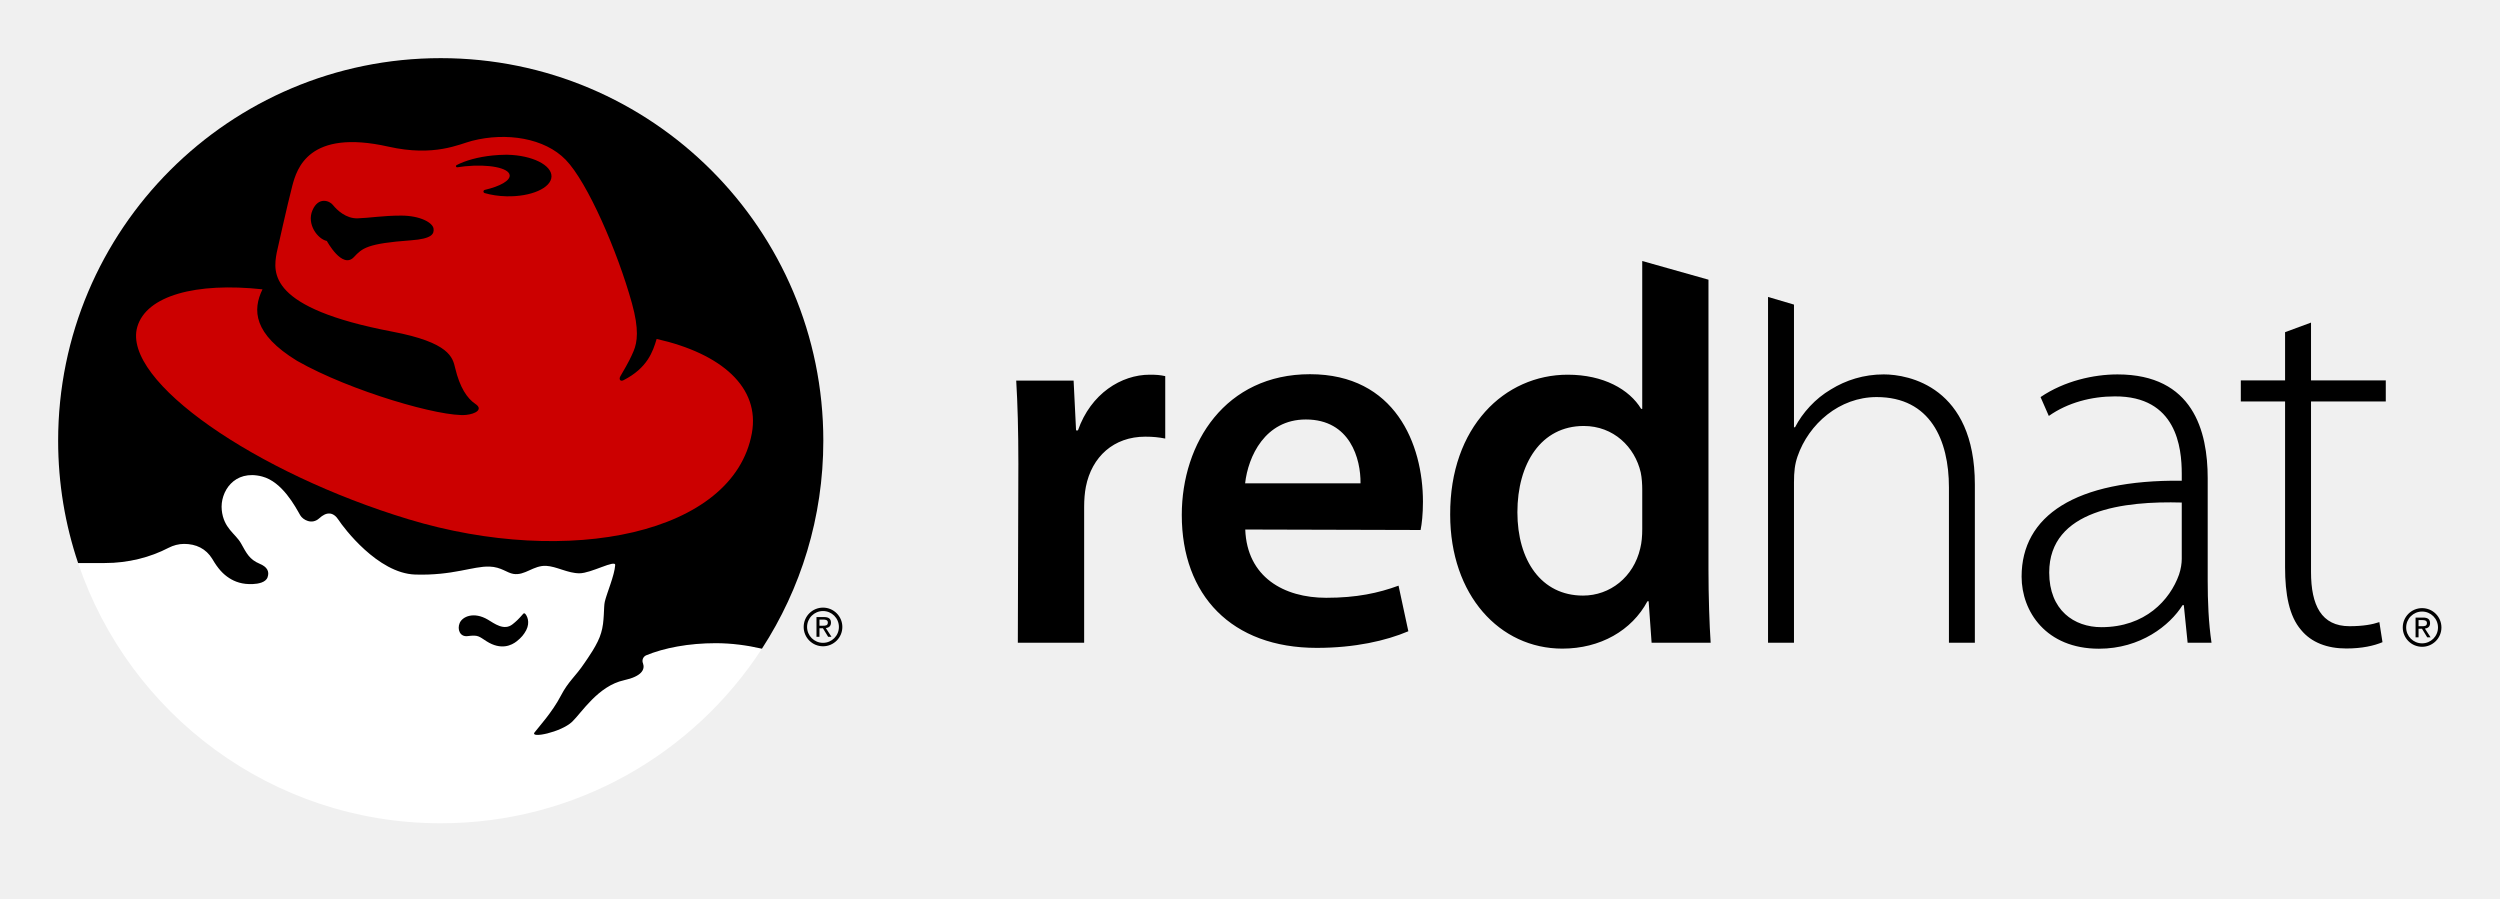
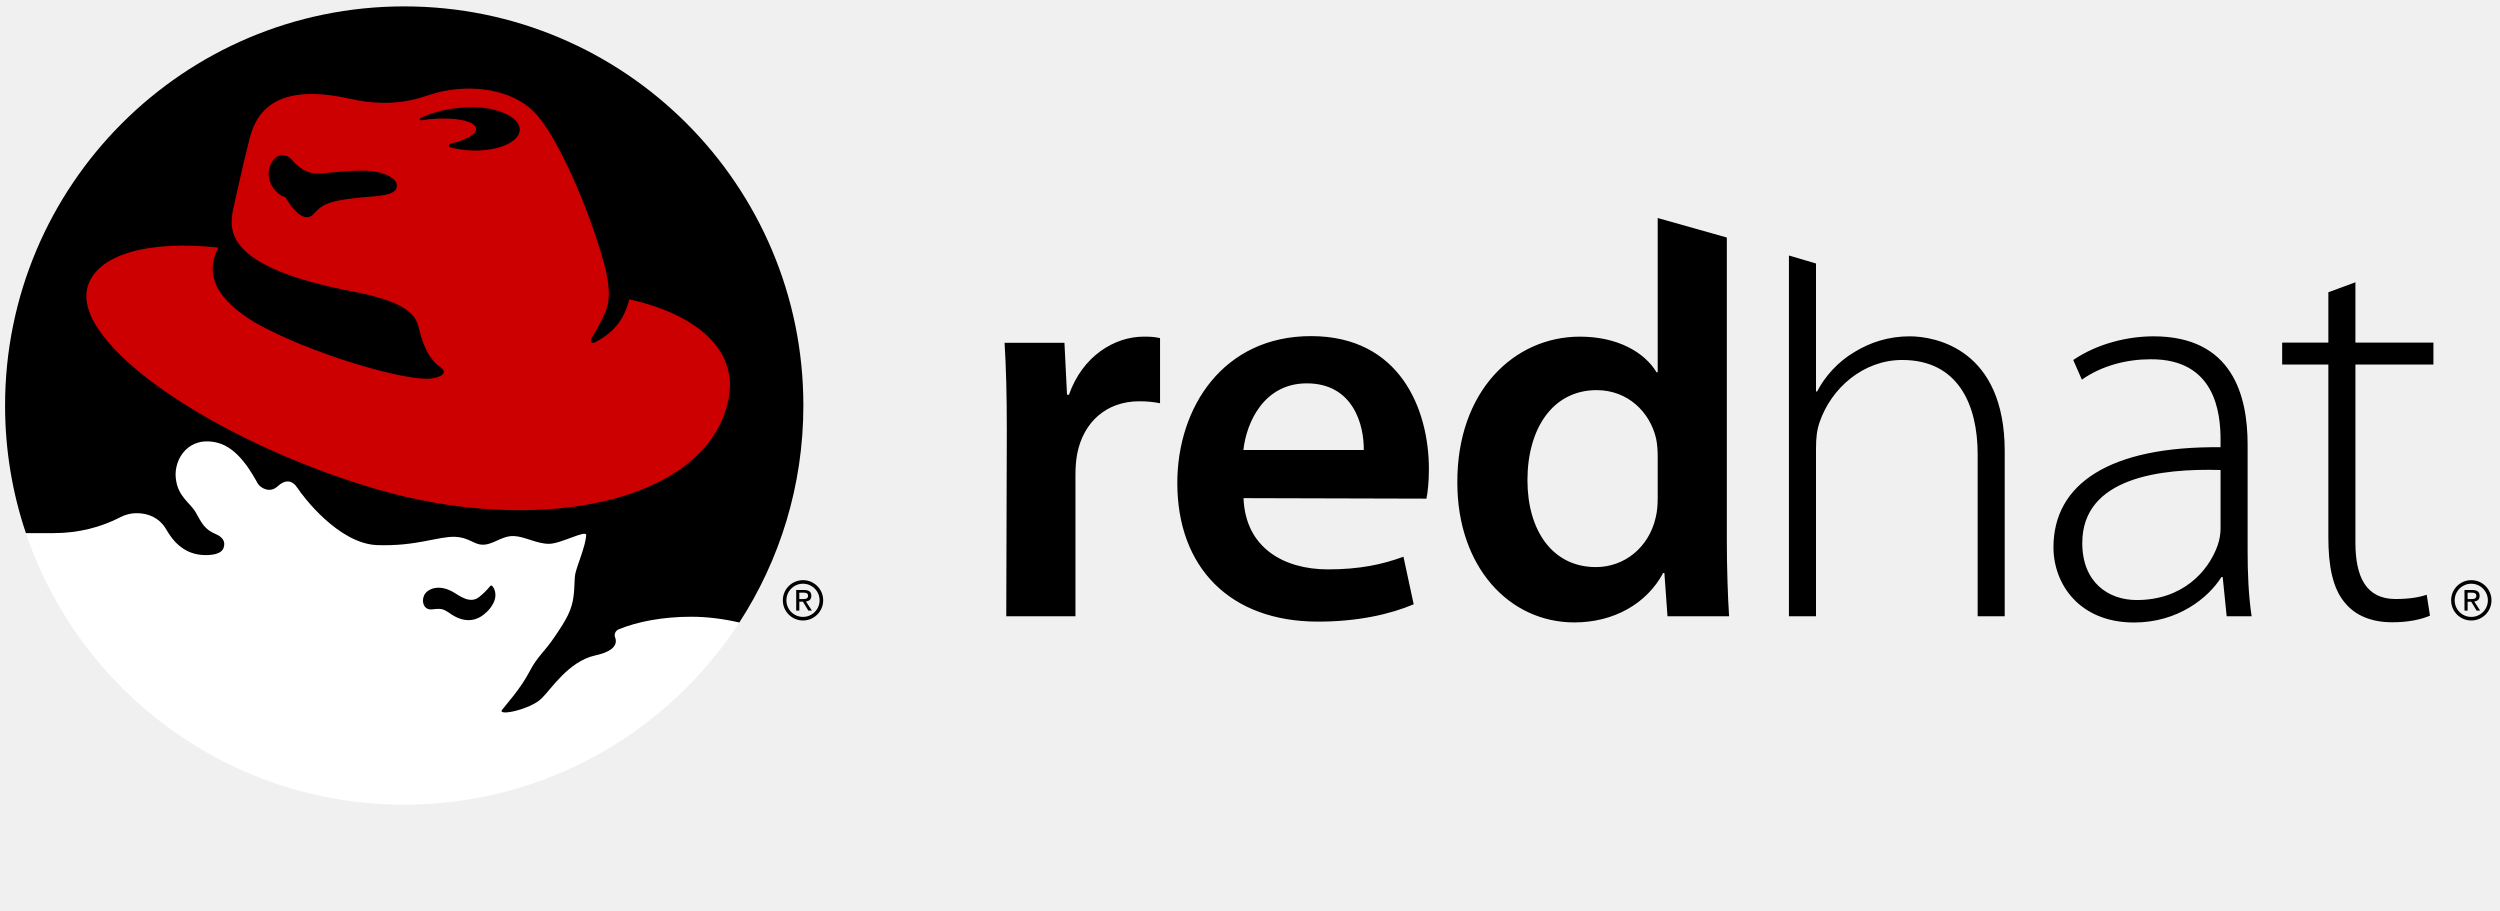
- <svg xmlns="http://www.w3.org/2000/svg" xmlns:xlink="http://www.w3.org/1999/xlink" id="svg3466" preserveAspectRatio="xMidYMid meet" viewBox="0 0 473 170">
-   <path d="m 144.159,122.729 c -2.791,-0.64 -5.75,-1.044 -8.743,-1.044 -5.12,0 -9.779,0.886 -13.215,2.318 -0.378,0.187 -0.648,0.584 -0.648,1.033 0,0.166 0.04,0.331 0.104,0.473 0.406,1.175 -0.261,2.451 -3.587,3.183 -4.931,1.083 -8.043,6.172 -9.823,7.861 -2.092,1.987 -8,3.205 -7.111,2.021 0.696,-0.923 3.353,-3.811 4.971,-6.931 1.447,-2.79 2.734,-3.583 4.509,-6.245 0.519,-0.779 2.537,-3.52 3.125,-5.691 0.658,-2.115 0.436,-4.775 0.689,-5.867 0.363,-1.58 1.852,-5.002 1.964,-6.935 0.06,-1.094 -4.565,1.56 -6.762,1.56 -2.197,0 -4.335,-1.317 -6.298,-1.411 -2.429,-0.113 -3.99,1.876 -6.188,1.527 -1.254,-0.201 -2.312,-1.308 -4.504,-1.388 -3.123,-0.115 -6.937,1.737 -14.104,1.505 -7.049,-0.23 -13.56,-8.91 -14.448,-10.29 -1.042,-1.618 -2.314,-1.618 -3.699,-0.345 -1.388,1.27 -3.097,0.271 -3.585,-0.582 -0.925,-1.616 -3.396,-6.343 -7.225,-7.337 -5.295,-1.372 -7.976,2.931 -7.627,6.356 0.353,3.476 2.6,4.451 3.641,6.298 1.04,1.849 1.572,3.039 3.53,3.857 1.387,0.582 1.904,1.435 1.491,2.575 -0.363,0.992 -1.807,1.219 -2.755,1.266 -2.017,0.1 -3.431,-0.452 -4.463,-1.109 -1.198,-0.768 -2.175,-1.829 -3.221,-3.63 -1.211,-1.99 -3.119,-2.857 -5.342,-2.857 -1.058,0 -2.05,0.279 -2.931,0.733 -3.483,1.815 -7.628,2.887 -12.091,2.887 l -5.034,0 c 9.652,28.629 36.722,49.244 68.609,49.244 25.471,0 47.87,-13.151 60.771,-33.04 z" id="shadowman-face" style="fill: #ffffff;" />
-   <path d="m 159.372,118.621 c 0,2.015 -1.639,3.656 -3.658,3.656 -2.019,0 -3.66,-1.641 -3.66,-3.656 0,-2.021 1.641,-3.66 3.66,-3.66 2.019,0 3.658,1.639 3.658,3.66 z m -3.659,-3.013 c -1.664,0 -3.013,1.349 -3.013,3.015 0,1.659 1.349,3.001 3.013,3.001 1.66,0 3.008,-1.342 3.008,-3.001 0,-1.667 -1.347,-3.015 -3.008,-3.015 z m -0.67,3.257 h 0.652 l 0.986,1.617 h 0.634 l -1.067,-1.648 c 0.553,-0.07 0.972,-0.357 0.972,-1.022 0,-0.742 -0.437,-1.064 -1.318,-1.064 h -1.423 v 3.733 h 0.564 v -1.616 z m 0,-0.48 v -1.159 h 0.771 c 0.392,0 0.814,0.09 0.814,0.549 0,0.572 -0.424,0.61 -0.907,0.61 h -0.678 z" id="registered" style="fill: #000000;" />
-   <use height="1052.36" id="use23721" style="fill: {{ foreground }};" transform="translate(302.547,0.09637)" width="744.094" x="0" xlink:href="#registered" y="0" />
-   <path d="m 437.244,61.034 v 10.938 h 14.146 v 3.982 h -14.146 v 32.259 c 0,6.311 1.958,10.265 7.29,10.265 2.557,0 4.367,-0.336 5.639,-0.777 l 0.594,3.8 c -1.601,0.673 -3.853,1.193 -6.85,1.193 -3.622,0 -6.625,-1.14 -8.564,-3.519 -2.247,-2.607 -3.017,-6.772 -3.017,-11.836 V 75.953 h -8.375 v -3.982 h 8.375 v -9.126 l 4.908,-1.811 z m -19.548,48.784 c 0,3.925 0.159,7.988 0.723,11.789 h -4.52 l -0.722,-7.112 h -0.233 c -2.404,3.825 -7.935,8.242 -15.824,8.242 -9.987,0 -14.634,-7.024 -14.634,-13.642 0,-11.456 10.112,-18.358 30.302,-18.144 v -1.327 c 0,-4.91 -0.954,-14.702 -12.693,-14.626 -4.343,0 -8.869,1.163 -12.459,3.699 l -1.563,-3.57 c 4.535,-3.073 10.072,-4.288 14.561,-4.288 14.321,0 17.062,10.751 17.062,19.621 v 19.358 z M 412.788,95.08 c -10.808,-0.311 -25.077,1.326 -25.077,13.242 0,7.132 4.707,10.339 9.878,10.339 8.27,0 12.973,-5.121 14.686,-9.953 0.357,-1.058 0.513,-2.123 0.513,-2.973 V 95.08 z M 356.402,70.836 c -3.776,0 -7.159,1.089 -10.002,2.844 -2.951,1.729 -5.352,4.396 -6.779,7.159 h -0.2 v -23.21 l -4.909,-1.45 v 65.428 h 4.909 V 91.255 c 0,-2.017 0.16,-3.416 0.668,-4.89 2.121,-6.174 7.938,-11.24 14.97,-11.24 10.16,0 13.679,8.148 13.679,17.085 v 29.397 h 4.905 V 91.669 c 0,-18.485 -12.537,-20.833 -17.241,-20.833 z m -45.689,29.267 c 0,1.315 -0.1,2.539 -0.381,3.658 -1.262,5.426 -5.7,8.924 -10.829,8.924 -7.895,0 -12.412,-6.656 -12.412,-15.768 0,-9.202 4.477,-16.322 12.556,-16.322 5.637,0 9.675,3.975 10.782,8.805 0.215,1.016 0.284,2.269 0.284,3.271 v 7.432 z m 12.532,-47.186 -12.534,-3.536 v 27.972 h -0.207 c -2.218,-3.664 -7.108,-6.46 -13.896,-6.46 -11.927,0 -22.309,9.868 -22.234,26.483 0,15.243 9.38,25.344 21.222,25.344 7.156,0 13.139,-3.411 16.103,-8.966 h 0.222 l 0.562,7.853 h 11.173 c -0.231,-3.371 -0.413,-8.833 -0.413,-13.909 V 52.917 z m -87.644,47.268 c 0.332,8.986 7.287,12.917 15.318,12.917 5.766,0 9.893,-0.903 13.685,-2.295 l 1.855,8.627 c -4.242,1.801 -10.132,3.144 -17.328,3.144 -16.105,0 -25.538,-9.944 -25.538,-25.139 0,-13.687 8.302,-26.639 24.255,-26.639 16.125,0 21.374,13.263 21.374,24.118 0,2.33 -0.209,4.201 -0.446,5.357 l -33.175,-0.09 z M 257.41,91.45 c 0.06,-4.596 -1.942,-12.084 -10.341,-12.084 -7.722,0 -10.929,7.003 -11.493,12.084 h 21.834 z m -64.735,-3.498 c 0,-6.639 -0.144,-11.522 -0.407,-15.939 h 10.858 l 0.465,9.42 h 0.355 c 2.442,-6.982 8.224,-10.54 13.576,-10.54 1.226,0 1.938,0.05 2.942,0.27 v 11.812 c -1.173,-0.231 -2.271,-0.357 -3.778,-0.357 -5.976,0 -10.122,3.801 -11.242,9.486 -0.212,1.106 -0.323,2.432 -0.323,3.783 v 25.719 h -12.548 l 0.1,-33.654 z" id="path8455" style="fill: #000;" />
-   <path d="m 99.332,116.093 c 0.372,0.362 1.013,1.587 0.229,3.135 -0.44,0.822 -0.914,1.399 -1.76,2.075 -1.018,0.818 -3.01,1.758 -5.739,0.03 -1.466,-0.931 -1.555,-1.244 -3.583,-0.982 -1.447,0.191 -2.023,-1.27 -1.504,-2.487 0.522,-1.21 2.661,-2.192 5.319,-0.633 1.197,0.701 3.061,2.188 4.694,0.872 0.676,-0.543 1.081,-0.903 2.021,-1.992 0.04,-0.04 0.103,-0.07 0.168,-0.07 0.06,0 0.113,0.02 0.155,0.06 z m 44.827,6.64 c -2.791,-0.644 -5.75,-1.044 -8.743,-1.044 -5.12,0 -9.779,0.888 -13.215,2.316 -0.379,0.19 -0.648,0.585 -0.648,1.035 0,0.163 0.04,0.333 0.104,0.47 0.406,1.178 -0.261,2.456 -3.587,3.186 -4.931,1.082 -8.043,6.169 -9.823,7.861 -2.092,1.984 -8,3.207 -7.111,2.023 0.696,-0.926 3.353,-3.813 4.971,-6.935 1.447,-2.787 2.734,-3.582 4.509,-6.241 0.519,-0.782 2.537,-3.524 3.125,-5.692 0.658,-2.119 0.436,-4.774 0.689,-5.87 0.363,-1.576 1.852,-5 1.964,-6.932 0.06,-1.092 -4.565,1.556 -6.762,1.556 -2.197,0 -4.335,-1.312 -6.298,-1.407 -2.429,-0.117 -3.99,1.872 -6.188,1.525 -1.254,-0.201 -2.312,-1.305 -4.504,-1.388 -3.123,-0.116 -6.937,1.735 -14.104,1.505 -7.049,-0.226 -13.56,-8.906 -14.448,-10.287 -1.042,-1.621 -2.314,-1.621 -3.699,-0.346 -1.388,1.267 -3.097,0.27 -3.585,-0.582 -0.925,-1.617 -3.396,-6.347 -7.225,-7.337 -5.295,-1.375 -7.976,2.931 -7.627,6.354 0.353,3.475 2.6,4.45 3.641,6.297 1.04,1.85 1.572,3.046 3.53,3.864 1.387,0.575 1.904,1.433 1.491,2.572 -0.363,0.991 -1.807,1.219 -2.755,1.266 -2.017,0.1 -3.431,-0.452 -4.463,-1.113 -1.198,-0.762 -2.175,-1.824 -3.221,-3.628 -1.211,-1.989 -3.119,-2.855 -5.342,-2.855 -1.058,0 -2.05,0.281 -2.931,0.733 -3.483,1.811 -7.628,2.887 -12.091,2.887 H 14.778 C 12.328,99.262 11,91.48 11,83.387 11,43.407 43.41,11 83.388,11 c 39.979,0 72.385,32.407 72.385,72.387 0,14.507 -4.266,28.015 -11.614,39.346 z" fill="#000" id="path23724" />
-   <path d="m 77.755,45.468 c -8.361,0.604 -9.228,1.507 -10.795,3.175 -2.209,2.352 -5.118,-3.051 -5.118,-3.051 -1.745,-0.368 -3.861,-3.183 -2.721,-5.811 1.125,-2.6 3.203,-1.82 3.853,-1.011 0.792,0.986 2.483,2.599 4.678,2.54 2.194,-0.06 4.726,-0.518 8.257,-0.518 3.579,0 5.985,1.336 6.12,2.485 0.116,0.978 -0.289,1.902 -4.274,2.191 z M 86.54,31.652 c -0.02,0 -0.03,10e-4 -0.04,10e-4 -0.129,0 -0.234,-0.1 -0.234,-0.219 0,-0.09 0.05,-0.164 0.132,-0.2 1.623,-0.854 4.04,-1.537 6.808,-1.819 0.831,-0.08 1.643,-0.129 2.424,-0.134 0.137,0 0.274,0 0.413,0 4.64,0.105 8.353,1.949 8.299,4.118 -0.06,2.171 -3.859,3.845 -8.5,3.742 -1.501,-0.03 -2.911,-0.254 -4.125,-0.604 -0.143,-0.04 -0.247,-0.159 -0.247,-0.304 0,-0.145 0.106,-0.269 0.25,-0.306 2.895,-0.67 4.849,-1.764 4.711,-2.798 -0.182,-1.371 -3.967,-2.118 -8.457,-1.667 -0.493,0.05 -0.971,0.115 -1.435,0.188 z m 37.697,32.474 c -0.717,2.406 -1.732,5.481 -6.259,7.804 -0.66,0.338 -0.911,-0.216 -0.607,-0.737 1.711,-2.909 2.015,-3.637 2.512,-4.784 0.695,-1.678 1.06,-4.066 -0.324,-9.043 -2.722,-9.798 -8.401,-22.892 -12.53,-27.14 -3.983,-4.101 -11.201,-5.252 -17.726,-3.58 -2.403,0.616 -7.103,3.061 -15.821,1.098 -15.088,-3.398 -17.325,4.157 -18.188,7.447 -0.868,3.292 -2.946,12.646 -2.946,12.646 -0.693,3.811 -1.601,10.435 21.827,14.898 10.914,2.077 11.469,4.898 11.95,6.926 0.868,3.636 2.251,5.717 3.812,6.758 1.558,1.041 0,1.902 -1.731,2.078 C 83.558,78.98 66.379,74.053 56.216,68.278 47.9,63.197 47.762,58.621 49.665,54.74 37.106,53.381 27.678,55.917 25.97,61.863 c -2.933,10.204 22.435,27.635 51.322,36.383 30.315,9.178 61.494,2.769 64.961,-16.285 1.572,-8.657 -5.72,-15.061 -18.016,-17.835 z" id="path23726" style="fill: #cc0000;" />
+ <svg class="redhat-logo" width="100%" height="120" viewBox="0 0 494 180">
+   <path class="logotext logotype" style="fill:black" d="M488.326 115.346c-1.816 0-3.281 1.469-3.281 3.284 0 1.809 1.465 3.271 3.281 3.271 1.81 0 3.277-1.461 3.277-3.271 0-1.815-1.468-3.284-3.277-3.284zm3.989 3.281c0 2.197-1.788 3.983-3.989 3.983-2.196 0-3.986-1.786-3.986-3.983 0-2.201 1.79-3.987 3.986-3.987 2.201 0 3.989 1.786 3.989 3.987m-4.716-.255v-1.262h.838c.424 0 .887.095.887.596 0 .626-.464.666-.989.666h-.736zm0 .525h.711l1.071 1.76h.693l-1.16-1.796c.604-.073 1.059-.388 1.059-1.113 0-.809-.481-1.158-1.439-1.158h-1.552v4.067h.618v-1.76m-22.172-63.12v11.917h15.415v4.338h-15.415v35.149c0 6.877 2.135 11.185 7.944 11.185 2.788 0 4.759-.366 6.145-.847l.647 4.142c-1.746.732-4.199 1.3-7.464 1.3-3.946 0-7.219-1.243-9.331-3.835-2.449-2.841-3.286-7.38-3.286-12.897v-34.197h-9.126v-4.338h9.126v-9.944l5.345-1.973m-26.645 37.095c-11.776-.339-27.325 1.445-27.325 14.429 0 7.771 5.13 11.265 10.764 11.265 9.011 0 14.135-5.58 16.001-10.843.389-1.154.56-2.313.56-3.24v-11.61zm5.346 16.059c0 4.276.172 8.704.789 12.845h-4.928l-.785-7.749h-.255c-2.619 4.167-8.645 8.979-17.241 8.979-10.881 0-15.944-7.652-15.944-14.863 0-12.483 11.018-20.002 33.017-19.77v-1.445c0-5.35-1.04-16.02-13.832-15.936-4.732 0-9.662 1.266-13.575 4.029l-1.702-3.89c4.94-3.349 10.974-4.673 15.865-4.673 15.605 0 18.591 11.715 18.591 21.378v21.095m-66.784-42.473c-4.115 0-7.801 1.187-10.899 3.098-3.215 1.883-5.831 4.79-7.388 7.8h-.216v-25.289l-5.35-1.58v71.289h5.35v-33.071c0-2.197.168-3.721.728-5.327 2.311-6.727 8.65-12.247 16.311-12.247 11.071 0 14.904 8.878 14.904 18.616v32.03h5.346v-32.62c0-20.142-13.66-22.699-18.786-22.699m-36.127-19.525l-13.656-3.852v30.478h-.225c-2.416-3.992-7.745-7.039-15.141-7.039-12.994 0-24.308 10.752-24.226 28.857 0 16.609 10.22 27.613 23.124 27.613 7.799 0 14.316-3.716 17.545-9.769h.244l.613 8.556h12.174c-.251-3.673-.45-9.624-.45-15.155v-59.689zm-13.656 51.413c0 1.432-.101 2.766-.414 3.986-1.376 5.913-6.211 9.724-11.799 9.724-8.602 0-13.526-7.252-13.526-17.18 0-10.026 4.88-17.785 13.681-17.785 6.144 0 10.541 4.331 11.75 9.594.233 1.107.307 2.472.307 3.564v8.097m-58.078-9.429c.063-5.007-2.116-13.166-11.268-13.166-8.412 0-11.909 7.631-12.521 13.166h23.789zm-23.762 9.518c.361 9.791 7.94 14.075 16.69 14.075 6.282 0 10.78-.984 14.911-2.502l2.021 9.399c-4.621 1.963-11.04 3.427-18.883 3.427-17.546 0-27.824-10.835-27.824-27.392 0-14.913 9.046-29.026 26.426-29.026 17.57 0 23.289 14.451 23.289 26.279 0 2.539-.226 4.578-.486 5.837l-36.145-.099m-46.773-13.329c0-7.234-.15-12.554-.443-17.366h11.831l.506 10.264h.388c2.659-7.607 8.96-11.484 14.793-11.484 1.334 0 2.111.05 3.204.295v12.87c-1.278-.251-2.473-.388-4.116-.388-6.51 0-11.027 4.142-12.248 10.335-.23 1.204-.354 2.65-.354 4.122v28.022h-13.671l.11-36.67m-40.274 30.239c-1.816 0-3.281 1.469-3.281 3.284 0 1.809 1.465 3.271 3.281 3.271 1.81 0 3.277-1.461 3.277-3.271 0-1.815-1.468-3.284-3.277-3.284zm3.989 3.281c0 2.197-1.788 3.983-3.989 3.983-2.196 0-3.986-1.786-3.986-3.983 0-2.201 1.79-3.987 3.986-3.987 2.201 0 3.989 1.786 3.989 3.987m-4.716-.255v-1.262h.838c.424 0 .887.095.887.596 0 .626-.464.666-.989.666h-.736zm0 .525h.711l1.071 1.76h.693l-1.16-1.796c.604-.073 1.059-.388 1.059-1.113 0-.809-.481-1.158-1.439-1.158h-1.552v4.067h.618v-1.76" />
+   <path class="face" style="fill:white" d="M146.083 123.002c-3.04-.697-6.264-1.138-9.526-1.138-5.579 0-10.655.965-14.398 2.527-.413.204-.706.636-.706 1.125 0 .181.045.361.113.515.443 1.281-.284 2.671-3.908 3.469-5.372 1.181-8.764 6.725-10.704 8.565-2.279 2.165-8.716 3.493-7.747 2.203.758-1.006 3.654-4.154 5.416-7.553 1.576-3.04 2.979-3.904 4.912-6.805.566-.848 2.765-3.837 3.405-6.201.718-2.305.476-5.203.751-6.393.396-1.721 2.018-5.451 2.14-7.556.071-1.193-4.974 1.7-7.367 1.7-2.392 0-4.724-1.436-6.862-1.538-2.647-.122-4.347 2.043-6.742 1.664-1.366-.219-2.518-1.425-4.908-1.513-3.402-.124-7.56 1.892-15.368 1.641-7.68-.251-14.775-9.708-15.743-11.212-1.135-1.763-2.521-1.763-4.03-.375-1.513 1.384-3.375.295-3.905-.635-1.007-1.76-3.701-6.912-7.873-7.993-5.769-1.495-8.69 3.193-8.31 6.925.385 3.788 2.833 4.85 3.967 6.863 1.132 2.015 1.712 3.312 3.846 4.203 1.511.634 2.074 1.564 1.625 2.807-.395 1.08-1.968 1.327-3.002 1.378-2.198.105-3.739-.492-4.862-1.208-1.307-.836-2.37-1.992-3.51-3.955-1.32-2.168-3.398-3.113-5.82-3.113-1.154 0-2.234.304-3.193.798-3.794 1.978-8.312 3.144-13.175 3.144l-5.484.005c10.518 31.194 40.013 53.656 74.756 53.656 27.752 0 52.156-14.331 66.214-36.001" />
+   <path class="black-circle" style="fill:black" d="M97.244 115.77c.405.394 1.105 1.728.249 3.416-.479.896-.995 1.524-1.917 2.261-1.109.891-3.278 1.917-6.253.032-1.597-1.015-1.696-1.356-3.903-1.071-1.578.207-2.205-1.384-1.639-2.71.568-1.318 2.899-2.389 5.795-.69 1.304.764 3.335 2.384 5.115.95.737-.591 1.178-.984 2.201-2.17.089-.116.266-.104.352-.017zm48.843 7.234c-3.04-.702-6.264-1.138-9.526-1.138-5.579 0-10.655.968-14.398 2.522-.413.208-.706.637-.706 1.129 0 .177.045.363.113.512.443 1.284-.284 2.676-3.908 3.471-5.372 1.181-8.764 6.723-10.704 8.566-2.279 2.161-8.716 3.494-7.747 2.204.758-1.009 3.654-4.156 5.416-7.556 1.576-3.037 2.979-3.903 4.912-6.801.566-.852 2.765-3.84 3.405-6.202.718-2.309.476-5.202.751-6.396.396-1.717 2.018-5.449 2.14-7.554.071-1.19-4.974 1.697-7.367 1.697-2.392 0-4.724-1.429-6.862-1.533-2.647-.127-4.347 2.04-6.742 1.662-1.366-.219-2.518-1.421-4.908-1.511-3.402-.126-7.56 1.89-15.368 1.638-7.68-.247-14.775-9.704-15.743-11.207-1.135-1.766-2.521-1.766-4.03-.377-1.513 1.38-3.375.294-3.905-.634-1.007-1.763-3.701-6.917-7.873-7.996-5.769-1.498-8.69 3.193-8.31 6.924.385 3.787 2.833 4.849 3.967 6.862 1.132 2.015 1.712 3.319 3.846 4.21 1.511.626 2.074 1.562 1.625 2.803-.395 1.081-1.968 1.328-3.002 1.378-2.198.103-3.739-.492-4.862-1.212-1.307-.83-2.37-1.987-3.51-3.953-1.32-2.168-3.398-3.111-5.82-3.111-1.154 0-2.234.306-3.193.798-3.794 1.974-8.312 3.146-13.175 3.146h-5.484c-2.669-7.915-4.116-16.395-4.116-25.212 0-43.562 35.313-78.871 78.873-78.871 43.561 0 78.87 35.31 78.87 78.871 0 15.808-4.649 30.526-12.656 42.872" />
+   <path class="hat" style="fill:#c00" d="M124.38 59.146c-.781 2.621-1.888 5.971-6.82 8.502-.719.369-.993-.235-.662-.802 1.864-3.17 2.195-3.962 2.737-5.212.758-1.829 1.155-4.43-.352-9.854-2.966-10.674-9.154-24.942-13.652-29.571-4.34-4.468-12.206-5.724-19.314-3.9-2.618.671-7.741 3.335-17.239 1.196-16.441-3.703-18.876 4.529-19.817 8.113-.946 3.589-3.21 13.78-3.21 13.78-.756 4.153-1.744 11.37 23.782 16.233 11.893 2.264 12.496 5.337 13.022 7.548.945 3.961 2.453 6.229 4.152 7.362 1.698 1.135 0 2.073-1.885 2.265-5.065.526-23.783-4.843-34.856-11.135-9.061-5.537-9.212-10.522-7.138-14.751-13.685-1.48-23.957 1.282-25.818 7.762-3.196 11.118 24.444 30.111 55.919 39.642 33.031 10 67.004 3.018 70.781-17.744 1.712-9.432-6.231-16.41-19.63-19.432zm-41.116-35.382c-.385.051-.406-.312-.111-.456 1.795-.875 4.401-1.675 7.417-1.982 1.106-.109 2.1-.163 3.091-.145 5.056.093 9.102 2.125 9.043 4.486-.06 2.366-4.205 4.19-9.262 4.077-1.636-.039-3.172-.275-4.495-.656-.155-.041-.269-.174-.269-.331 0-.158.114-.294.273-.334 3.154-.73 5.282-1.921 5.132-3.049-.198-1.494-4.323-2.306-9.215-1.816-.536.056-1.327.17-1.604.206zm-9.53 15.051c-9.11.66-10.056 1.644-11.762 3.461-2.406 2.563-5.576-3.325-5.576-3.325-1.901-.4-4.207-3.468-2.964-6.332 1.226-2.831 3.49-1.982 4.199-1.101.862 1.074 2.705 2.831 5.096 2.767 2.391-.063 5.15-.565 8.998-.565 3.898 0 6.521 1.456 6.668 2.707.127 1.068-.316 2.074-4.658 2.388" />
</svg>
